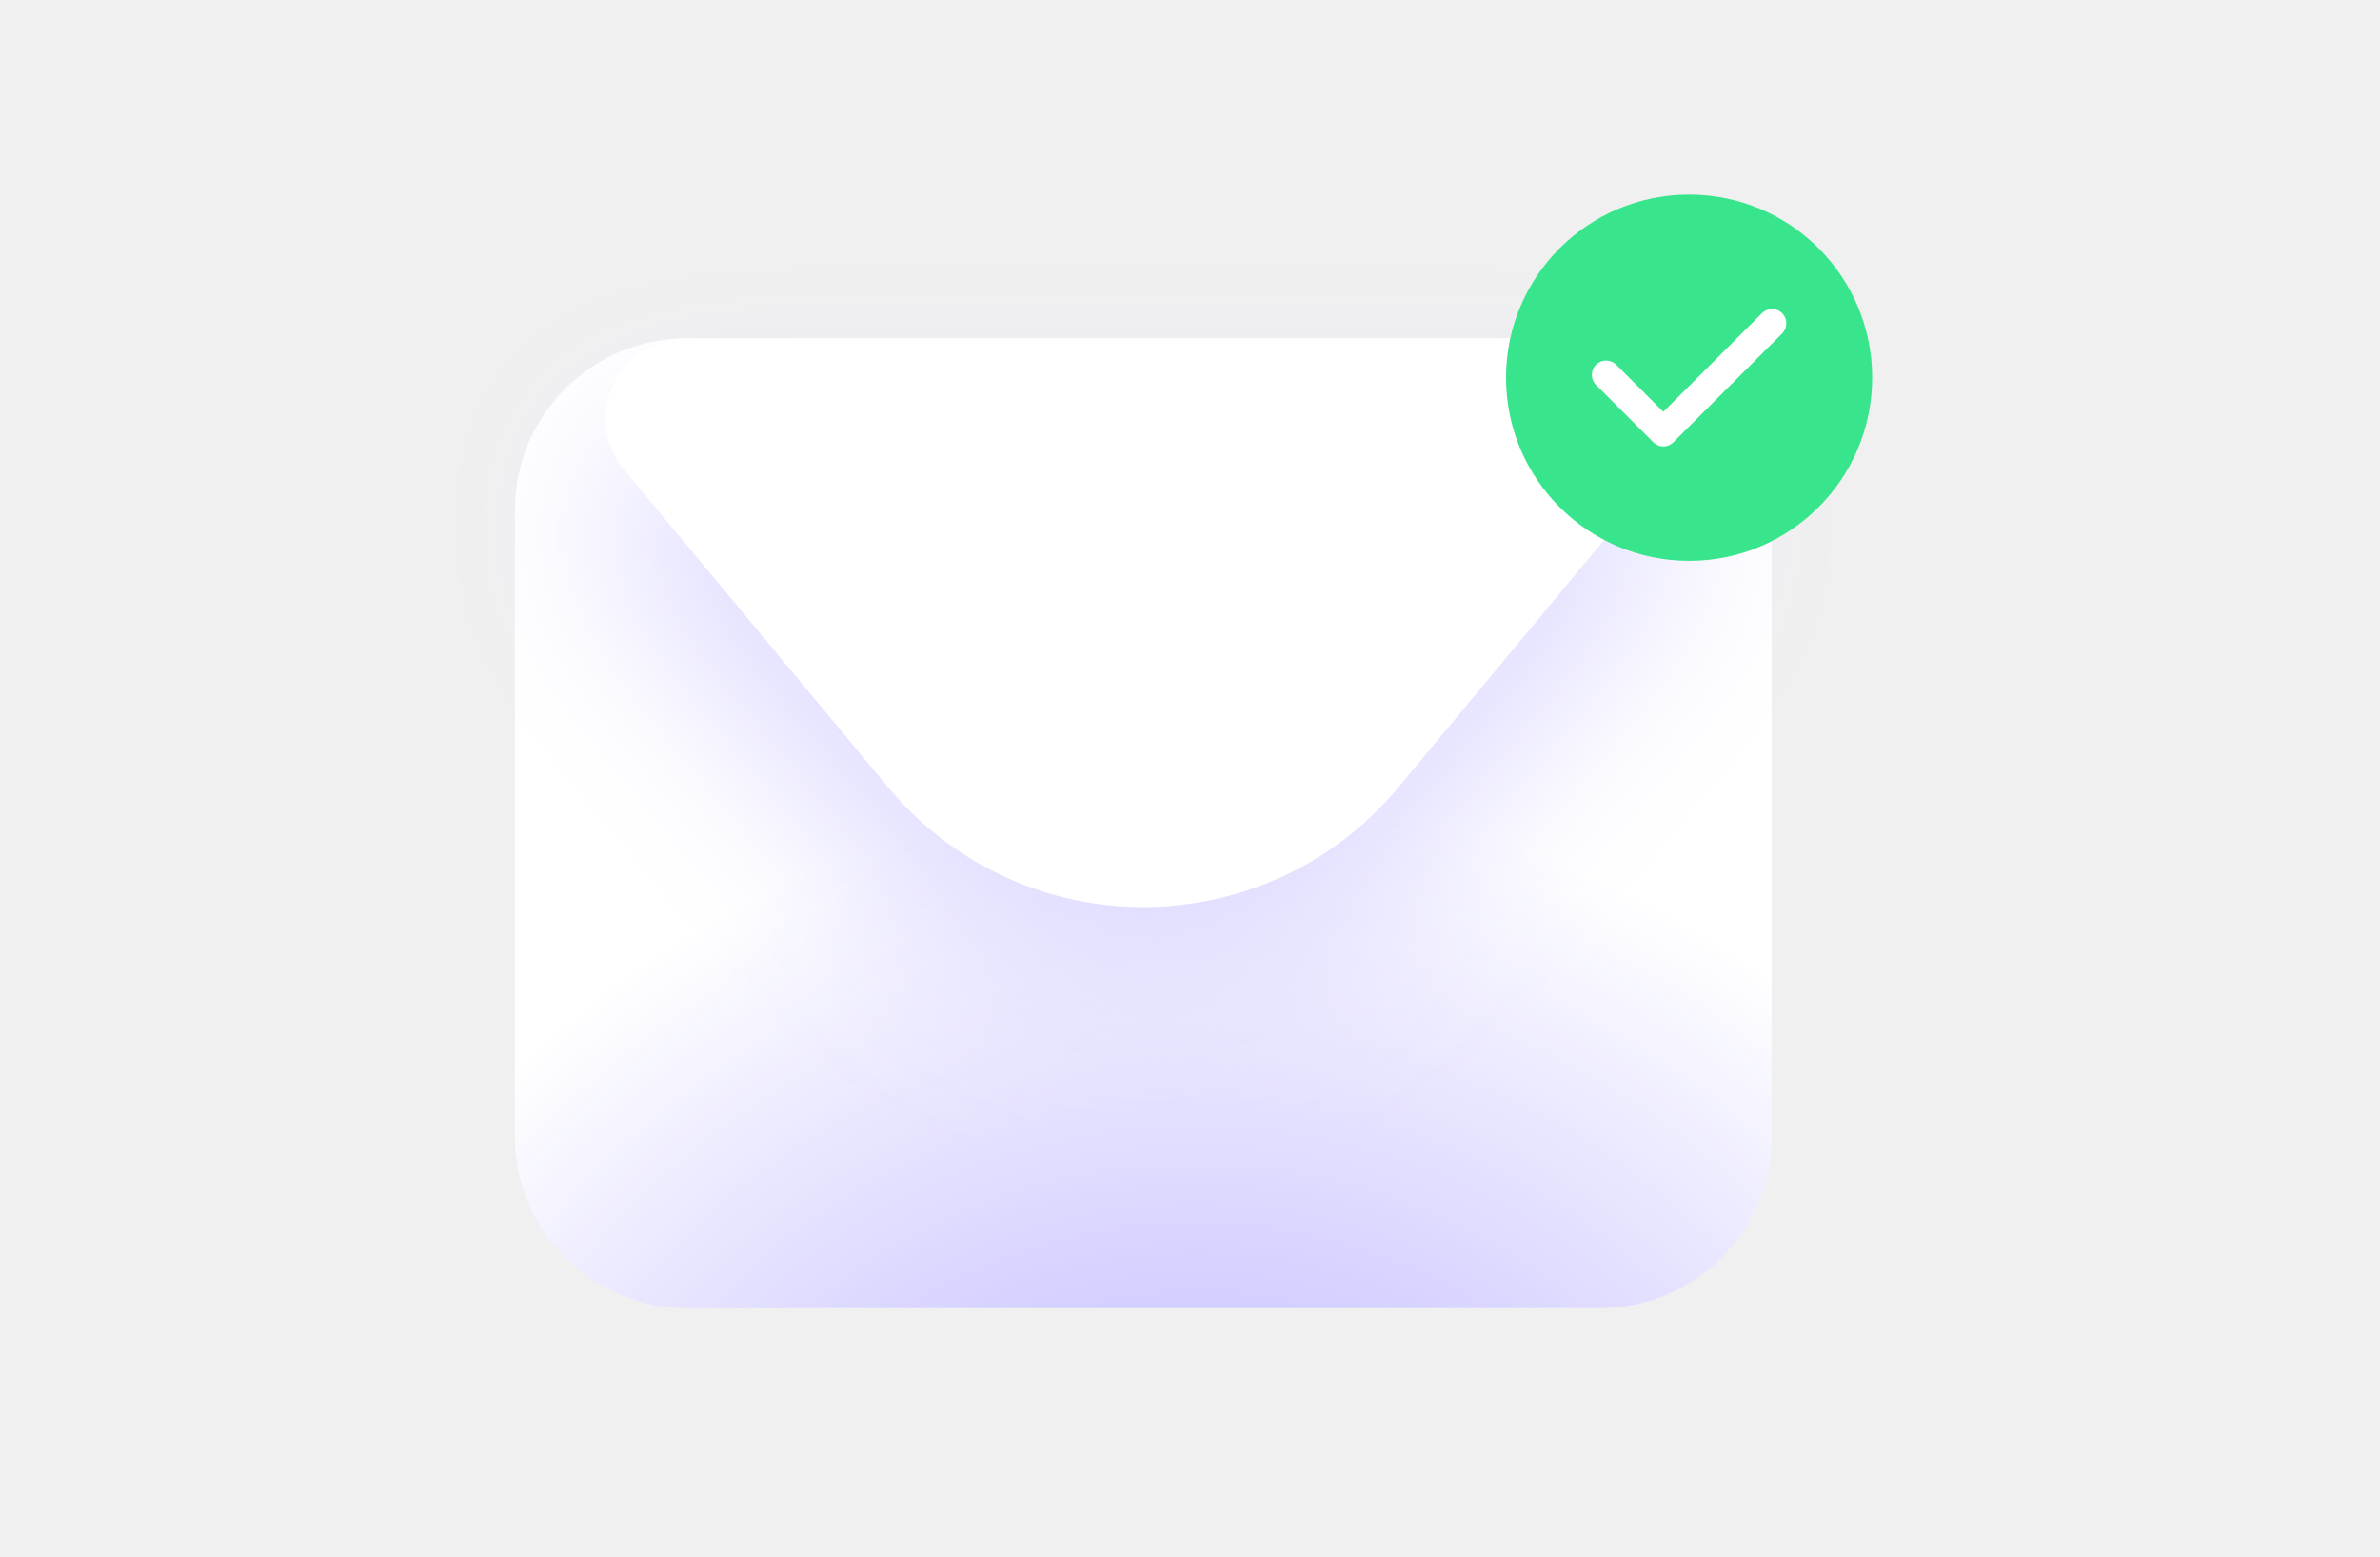
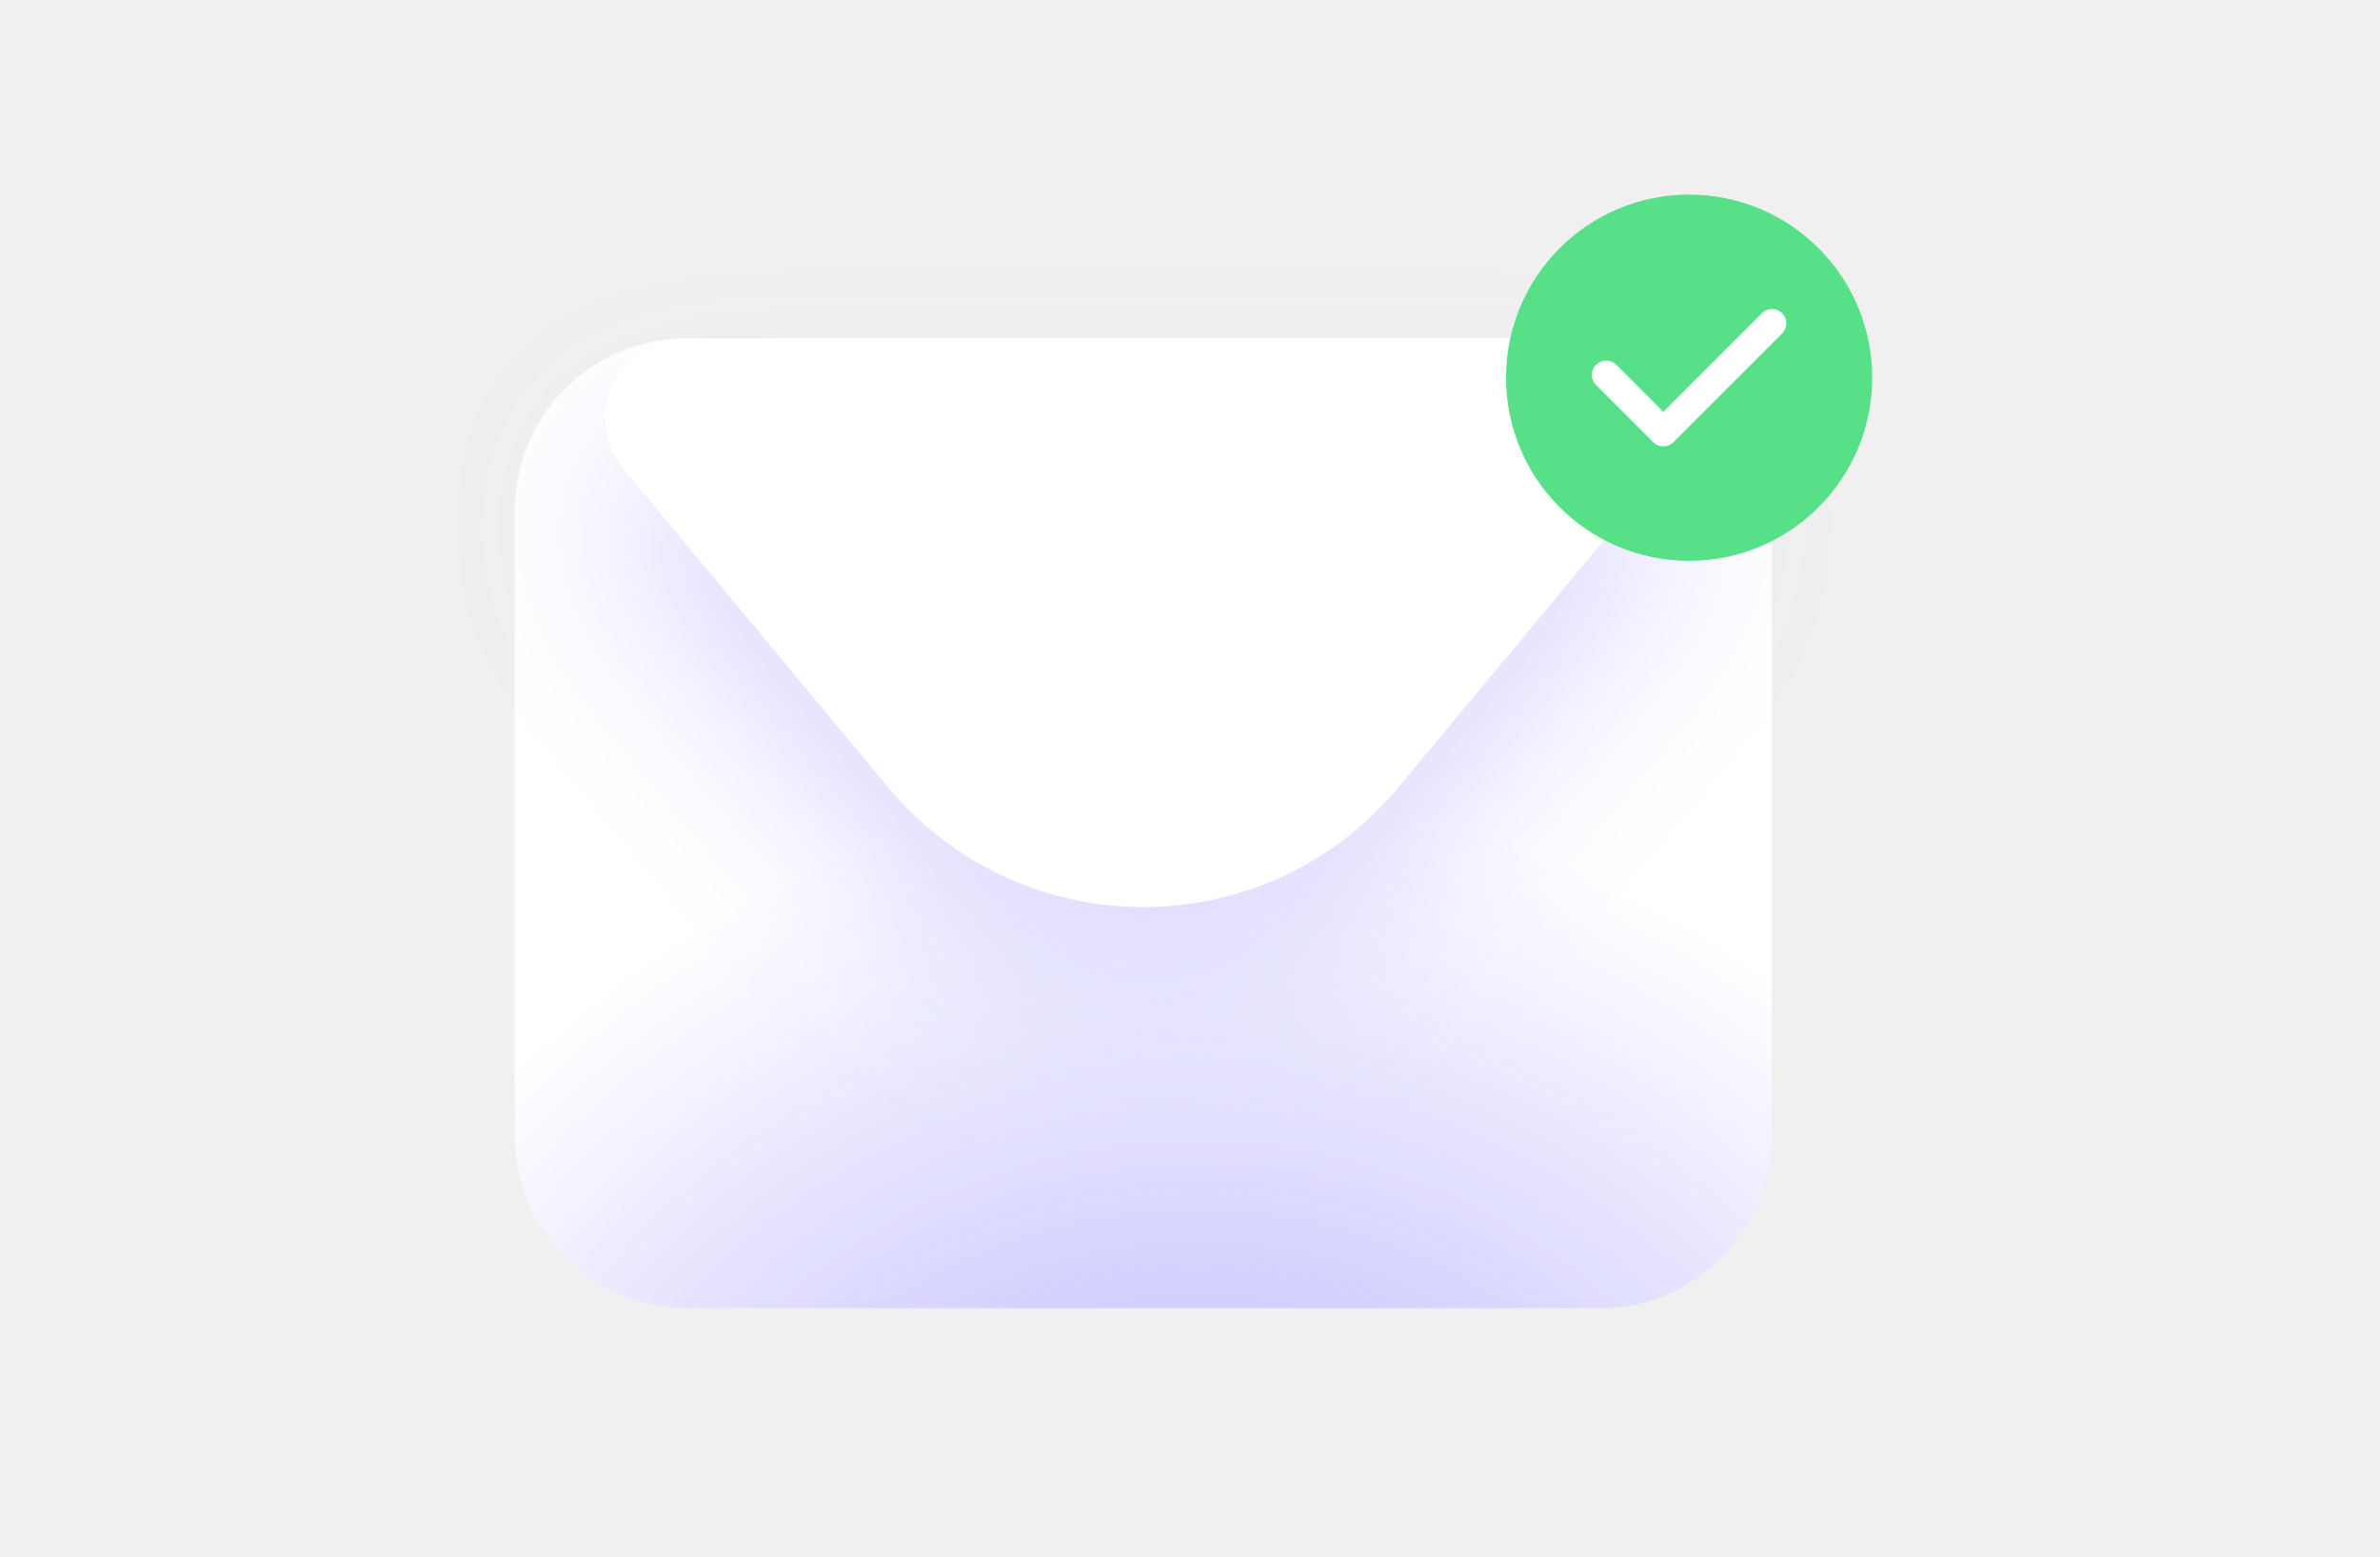
<svg xmlns="http://www.w3.org/2000/svg" xmlns:xlink="http://www.w3.org/1999/xlink" width="208" height="136" viewBox="0 0 208 136">
  <defs>
    <path id="a" d="M0 0h206.744v136H0z" />
    <path d="M15 12.563h79.837c8.284 0 15 6.716 15 15v54.733c0 8.284-6.716 15-15 15H15c-8.284 0-15-6.716-15-15V27.563c0-8.284 6.716-15 15-15Z" id="c" />
    <path d="M14.925 12.563h79.987c3.866 0 7 3.134 7 7 0 1.635-.572 3.219-1.618 4.476L77.216 51.79C66.976 64.105 48.691 65.787 36.376 55.546a29 29 0 0 1-3.755-3.755L9.543 24.038c-2.472-2.973-2.066-7.386.906-9.858 1.257-1.045 2.841-1.618 4.476-1.618Z" id="f" />
    <radialGradient cx="54.212%" cy="146.639%" fx="54.212%" fy="146.639%" r="100%" gradientTransform="matrix(0 1 -.77144 0 1.67335 .924262)" id="d">
      <stop stop-color="#4F40FF" stop-opacity=".453" offset="0%" />
      <stop stop-color="#3B29FF" stop-opacity="0" offset="100%" />
    </radialGradient>
    <filter x="-28.7%" y="-36.2%" width="157.5%" height="208.7%" filterUnits="objectBoundingBox" id="e">
      <feOffset dy="9" in="SourceAlpha" result="shadowOffsetOuter1" />
      <feGaussianBlur stdDeviation="7.5" in="shadowOffsetOuter1" result="shadowBlurOuter1" />
      <feColorMatrix values="0 0 0 0 0.878 0 0 0 0 0.867 0 0 0 0 1 0 0 0 1 0" in="shadowBlurOuter1" />
    </filter>
  </defs>
  <g transform="translate(.627907)" fill="none" fill-rule="evenodd">
    <mask id="b" fill="#fff">
      <use xlink:href="#a" />
    </mask>
    <g mask="url(#b)">
      <g transform="translate(44.37209 17)">
        <use fill="#FFF" xlink:href="#c" />
        <use fill="url(#d)" xlink:href="#c" />
      </g>
      <g transform="translate(44.37209 17)">
        <use fill="#000" filter="url(#e)" xlink:href="#f" />
        <use fill="#FFF" xlink:href="#f" />
      </g>
-       <path d="M162.992 33c0-8.837-7.163-16-16-16s-16 7.163-16 16 7.163 16 16 16 16-7.163 16-16Z" fill="#39E58C" />
+       <path d="M162.992 33c0-8.837-7.163-16-16-16s-16 7.163-16 16 7.163 16 16 16 16-7.163 16-16Z" fill="#57E087" />
      <path d="m153.384 27.341-8.644 8.641-4.115-4.116-.111-.098c-.524-.39-1.217-.342-1.657.098-.488.488-.488 1.28 0 1.768l5 5.0.09.081.156.109.215.101.135.041.087.017.172.015.076-0.0.109-.008.089-.015.085-.02.158-.056.1-.047.15-.095.124-.103 9.522-9.521.098-.111c.39-.524.342-1.217-.098-1.657-.44-.44-1.133-.488-1.628-.121l-.113.096Z" fill="#FFF" />
    </g>
  </g>
</svg>
